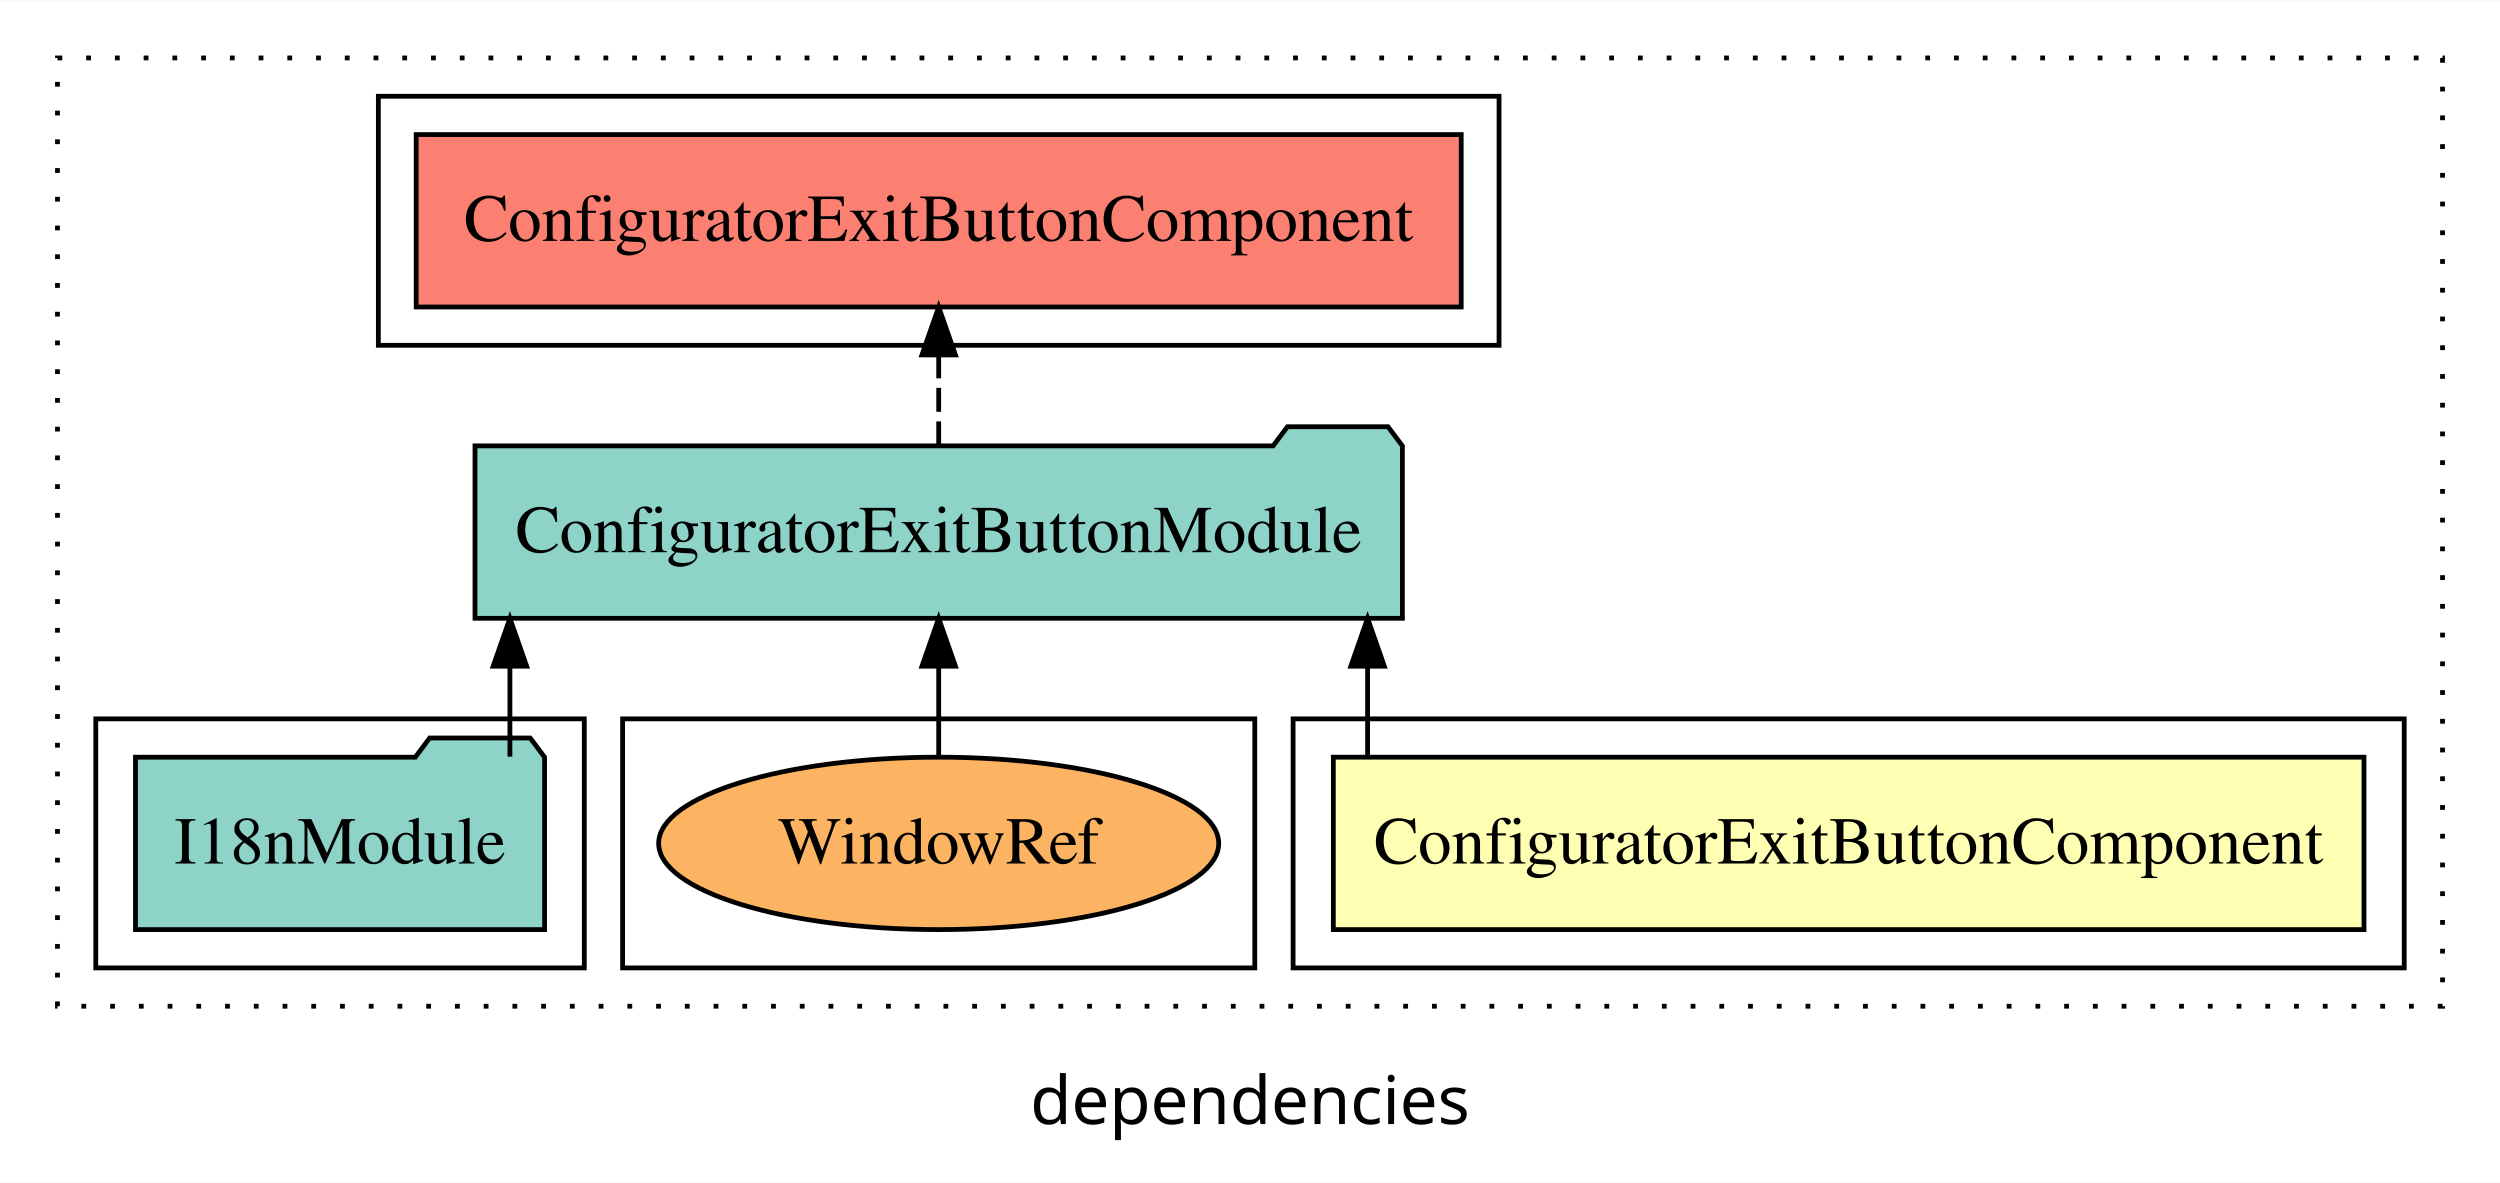
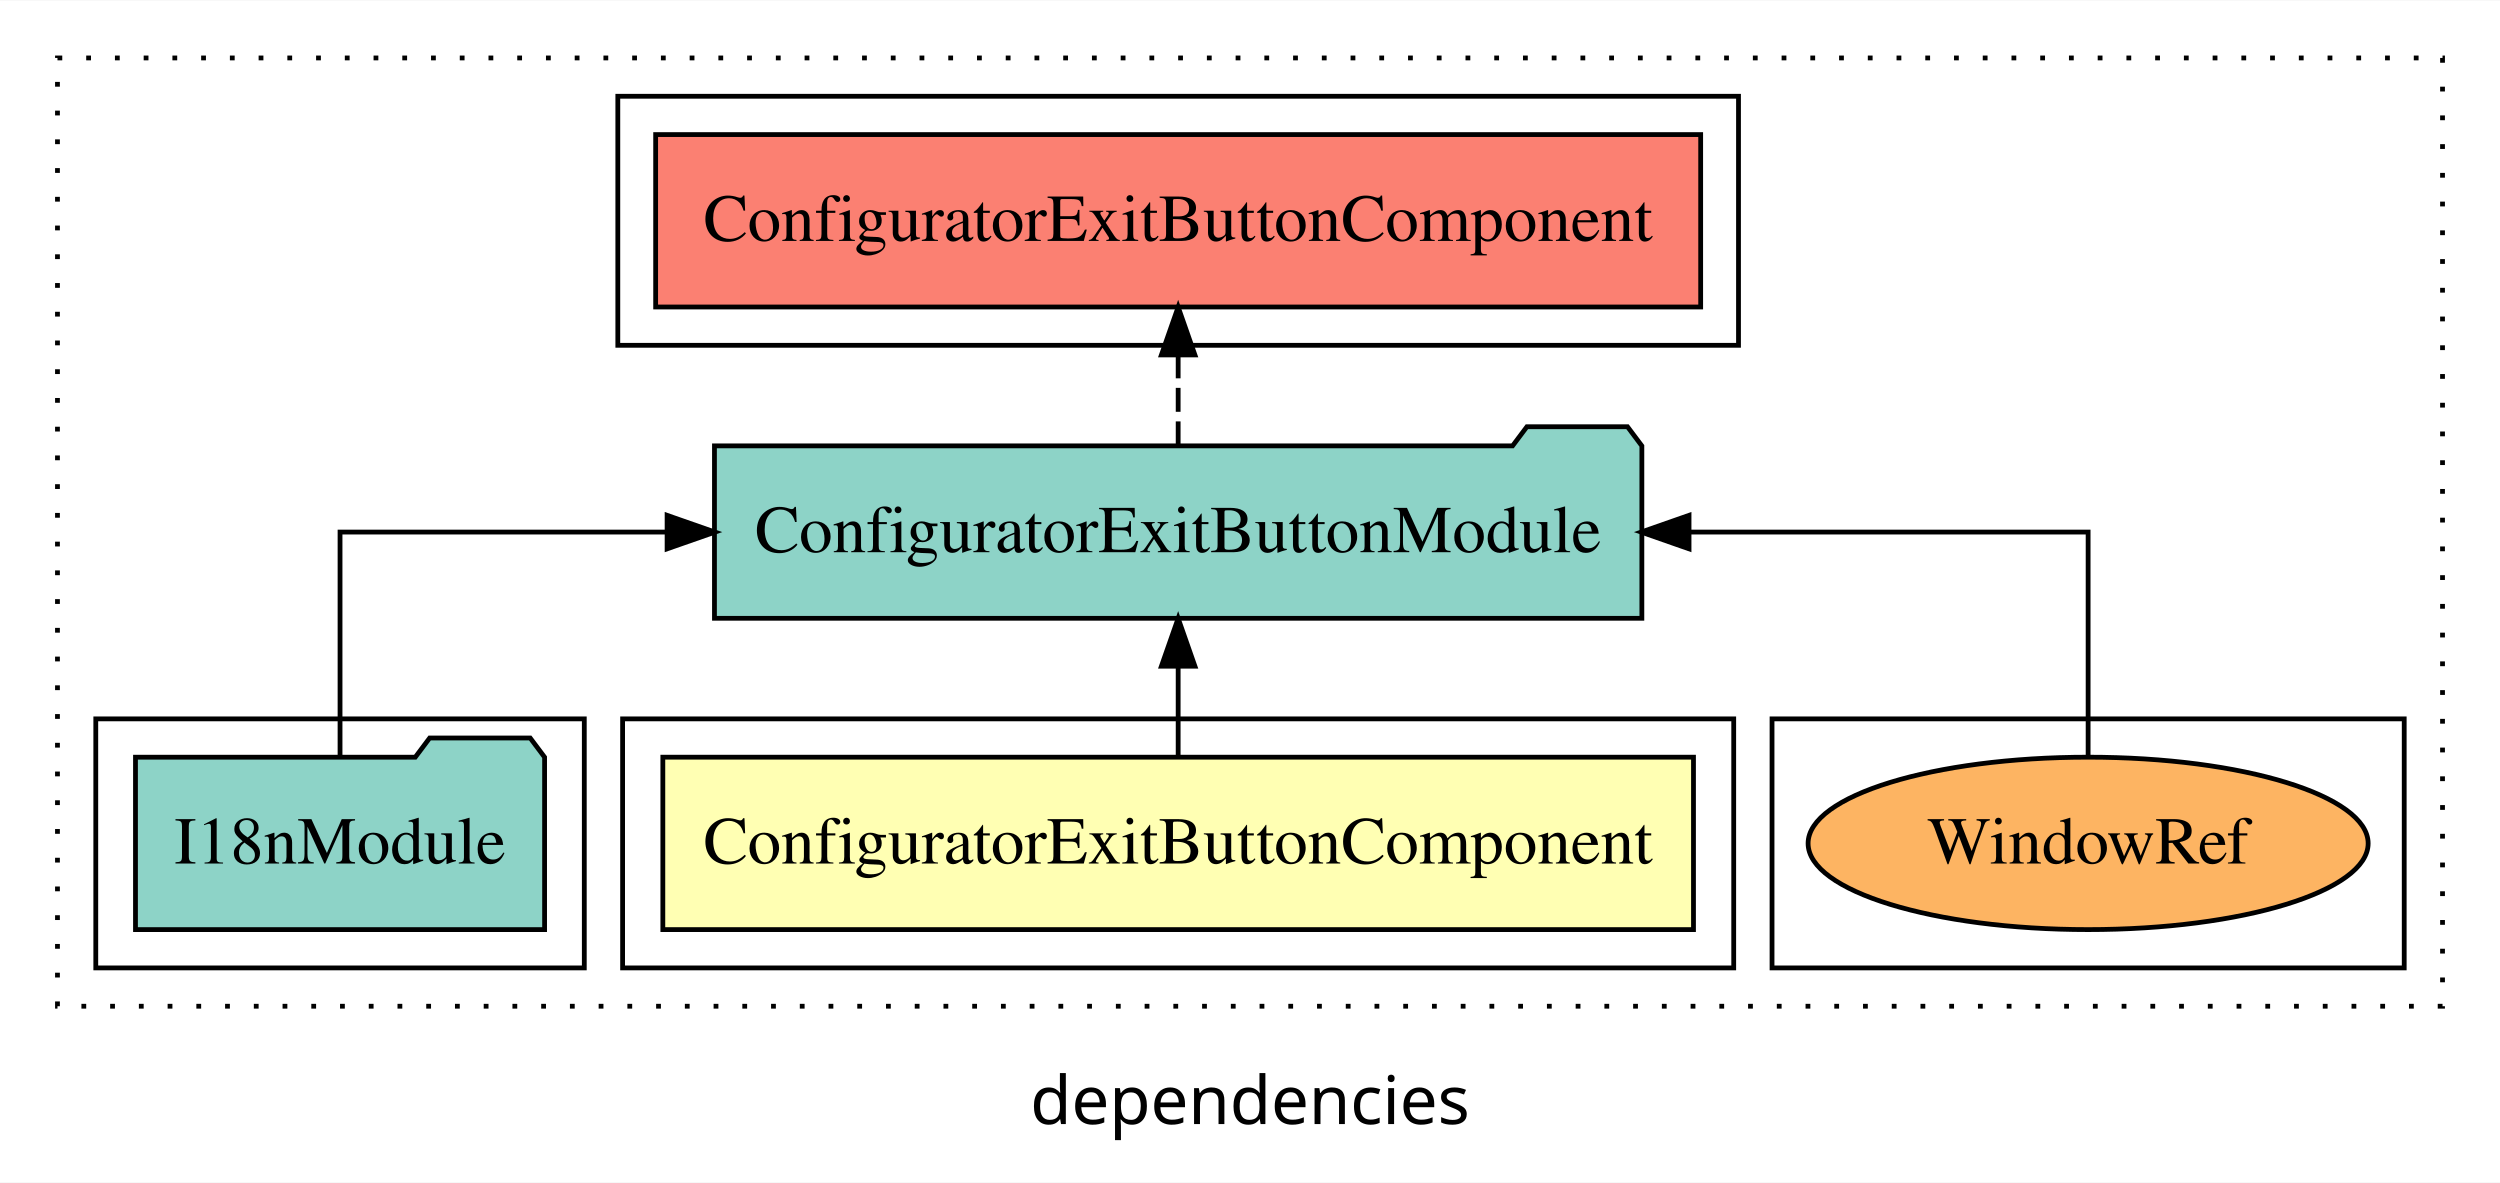
<svg xmlns="http://www.w3.org/2000/svg" width="522pt" height="247pt" viewBox="0.00 0.00 522.00 246.80">
  <g id="graph0" class="graph" transform="scale(1 1) rotate(0) translate(4 242.8)">
    <polygon fill="white" stroke="transparent" points="-4,4 -4,-242.8 518,-242.8 518,4 -4,4" />
    <text text-anchor="middle" x="257" y="-8.2" font-family="sans-serif" font-size="14.00">dependencies</text>
    <g id="clust1" class="cluster">
      <polygon fill="none" stroke="black" stroke-dasharray="1,5" points="8,-32.8 8,-230.8 506,-230.8 506,-32.8 8,-32.8" />
    </g>
+     <g id="clust7" class="cluster">
+       <polygon fill="none" stroke="black" points="366,-40.8 366,-92.8 498,-92.8 498,-40.8 366,-40.8" />
+     </g>
    <g id="clust5" class="cluster">
-       <polygon fill="none" stroke="black" points="75,-170.8 75,-222.8 309,-222.8 309,-170.8 75,-170.8" />
+       <polygon fill="none" stroke="black" points="125,-170.8 125,-222.8 359,-222.8 359,-170.8 125,-170.8" />
    </g>
    <g id="clust2" class="cluster">
-       <polygon fill="none" stroke="black" points="266,-40.8 266,-92.8 498,-92.8 498,-40.8 266,-40.8" />
-     </g>
-     <g id="clust7" class="cluster">
-       <polygon fill="none" stroke="black" points="126,-40.8 126,-92.8 258,-92.8 258,-40.8 126,-40.8" />
+       <polygon fill="none" stroke="black" points="126,-40.8 126,-92.8 358,-92.8 358,-40.8 126,-40.8" />
    </g>
    <g id="clust4" class="cluster">
      <polygon fill="none" stroke="black" points="16,-40.8 16,-92.8 118,-92.8 118,-40.8 16,-40.8" />
    </g>
    <g id="node1" class="node">
-       <polygon fill="#ffffb3" stroke="black" points="489.6,-84.8 274.4,-84.8 274.4,-48.8 489.6,-48.8 489.6,-84.8" />
-       <text text-anchor="middle" x="382" y="-62.6" font-family="Times,serif" font-size="14.00">ConfiguratorExitButtonComponent</text>
+       <polygon fill="#ffffb3" stroke="black" points="349.6,-84.8 134.4,-84.8 134.4,-48.8 349.6,-48.8 349.6,-84.8" />
+       <text text-anchor="middle" x="242" y="-62.6" font-family="Times,serif" font-size="14.00">ConfiguratorExitButtonComponent</text>
    </g>
    <g id="node2" class="node">
-       <polygon fill="#8dd3c7" stroke="black" points="288.82,-149.8 285.82,-153.8 264.82,-153.8 261.82,-149.8 95.18,-149.8 95.18,-113.8 288.82,-113.8 288.82,-149.8" />
-       <text text-anchor="middle" x="192" y="-127.6" font-family="Times,serif" font-size="14.00">ConfiguratorExitButtonModule</text>
+       <polygon fill="#8dd3c7" stroke="black" points="338.82,-149.8 335.82,-153.8 314.82,-153.8 311.82,-149.8 145.18,-149.8 145.18,-113.8 338.82,-113.8 338.82,-149.8" />
+       <text text-anchor="middle" x="242" y="-127.6" font-family="Times,serif" font-size="14.00">ConfiguratorExitButtonModule</text>
    </g>
    <g id="edge1" class="edge">
-       <path fill="none" stroke="black" d="M281.55,-84.91C281.55,-84.91 281.55,-103.79 281.55,-103.79" />
-       <polygon fill="black" stroke="black" points="278.05,-103.79 281.55,-113.79 285.05,-103.79 278.05,-103.79" />
+       <path fill="none" stroke="black" d="M242,-84.91C242,-84.91 242,-103.79 242,-103.79" />
+       <polygon fill="black" stroke="black" points="238.5,-103.79 242,-113.79 245.5,-103.79 238.5,-103.79" />
    </g>
    <g id="node4" class="node">
-       <polygon fill="#fb8072" stroke="black" points="301.1,-214.8 82.9,-214.8 82.9,-178.8 301.1,-178.8 301.1,-214.8" />
-       <text text-anchor="middle" x="192" y="-192.6" font-family="Times,serif" font-size="14.00">ConfiguratorExitButtonComponent </text>
+       <polygon fill="#fb8072" stroke="black" points="351.1,-214.8 132.9,-214.8 132.9,-178.8 351.1,-178.8 351.1,-214.8" />
+       <text text-anchor="middle" x="242" y="-192.6" font-family="Times,serif" font-size="14.00">ConfiguratorExitButtonComponent </text>
    </g>
    <g id="edge3" class="edge">
-       <path fill="none" stroke="black" stroke-dasharray="5,2" d="M192,-149.91C192,-149.91 192,-168.79 192,-168.79" />
-       <polygon fill="black" stroke="black" points="188.5,-168.79 192,-178.79 195.5,-168.79 188.5,-168.79" />
+       <path fill="none" stroke="black" stroke-dasharray="5,2" d="M242,-149.91C242,-149.91 242,-168.79 242,-168.79" />
+       <polygon fill="black" stroke="black" points="238.5,-168.79 242,-178.79 245.5,-168.79 238.5,-168.79" />
    </g>
    <g id="node3" class="node">
      <polygon fill="#8dd3c7" stroke="black" points="109.71,-84.8 106.71,-88.8 85.71,-88.8 82.71,-84.8 24.29,-84.8 24.29,-48.8 109.71,-48.8 109.71,-84.8" />
      <text text-anchor="middle" x="67" y="-62.6" font-family="Times,serif" font-size="14.00">I18nModule</text>
    </g>
    <g id="edge2" class="edge">
-       <path fill="none" stroke="black" d="M102.47,-84.91C102.47,-84.91 102.47,-103.79 102.47,-103.79" />
-       <polygon fill="black" stroke="black" points="98.97,-103.79 102.47,-113.79 105.97,-103.79 98.97,-103.79" />
+       <path fill="none" stroke="black" d="M67,-84.91C67,-104.14 67,-131.8 67,-131.8 67,-131.8 135.29,-131.8 135.29,-131.8" />
+       <polygon fill="black" stroke="black" points="135.29,-135.3 145.29,-131.8 135.29,-128.3 135.29,-135.3" />
    </g>
    <g id="node5" class="node">
-       <ellipse fill="#fdb462" stroke="black" cx="192" cy="-66.8" rx="58.47" ry="18" />
-       <text text-anchor="middle" x="192" y="-62.6" font-family="Times,serif" font-size="14.00">WindowRef</text>
+       <ellipse fill="#fdb462" stroke="black" cx="432" cy="-66.8" rx="58.47" ry="18" />
+       <text text-anchor="middle" x="432" y="-62.6" font-family="Times,serif" font-size="14.00">WindowRef</text>
    </g>
    <g id="edge4" class="edge">
-       <path fill="none" stroke="black" d="M192,-84.91C192,-84.91 192,-103.79 192,-103.79" />
-       <polygon fill="black" stroke="black" points="188.5,-103.79 192,-113.79 195.5,-103.79 188.5,-103.79" />
+       <path fill="none" stroke="black" d="M432,-84.91C432,-104.14 432,-131.8 432,-131.8 432,-131.8 348.67,-131.8 348.67,-131.8" />
+       <polygon fill="black" stroke="black" points="348.67,-128.3 338.67,-131.8 348.67,-135.3 348.67,-128.3" />
    </g>
  </g>
</svg>
